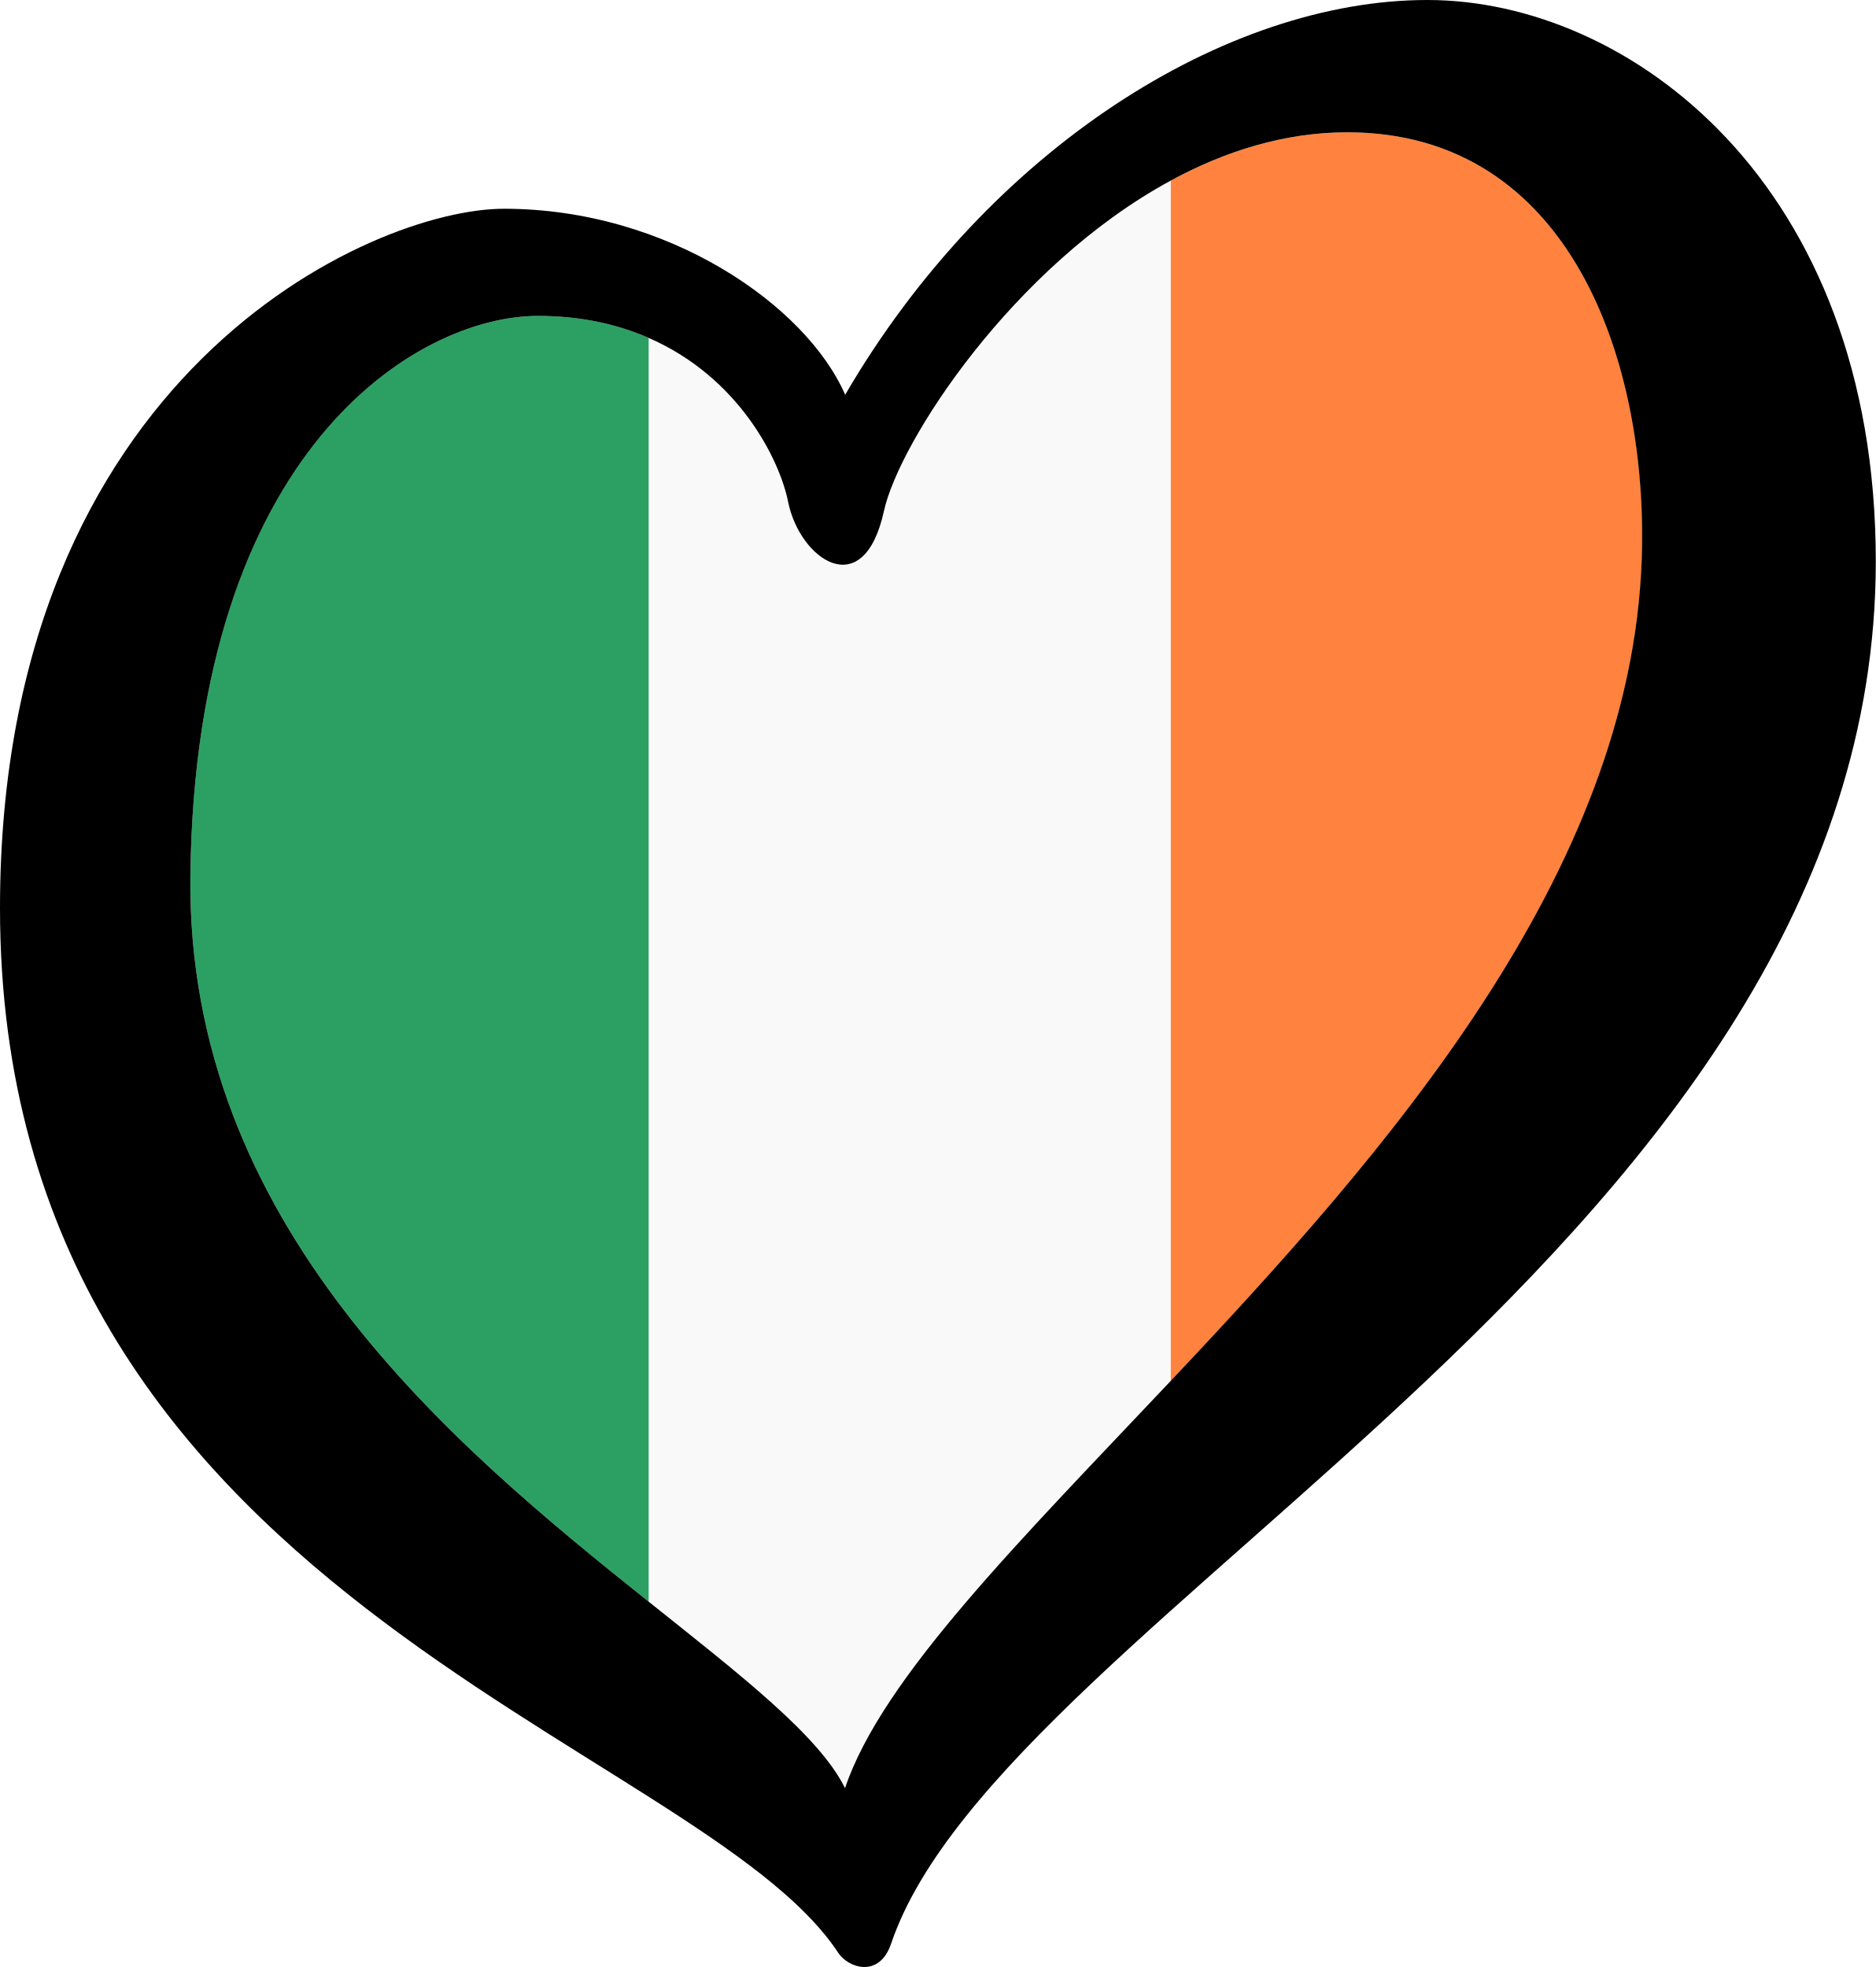
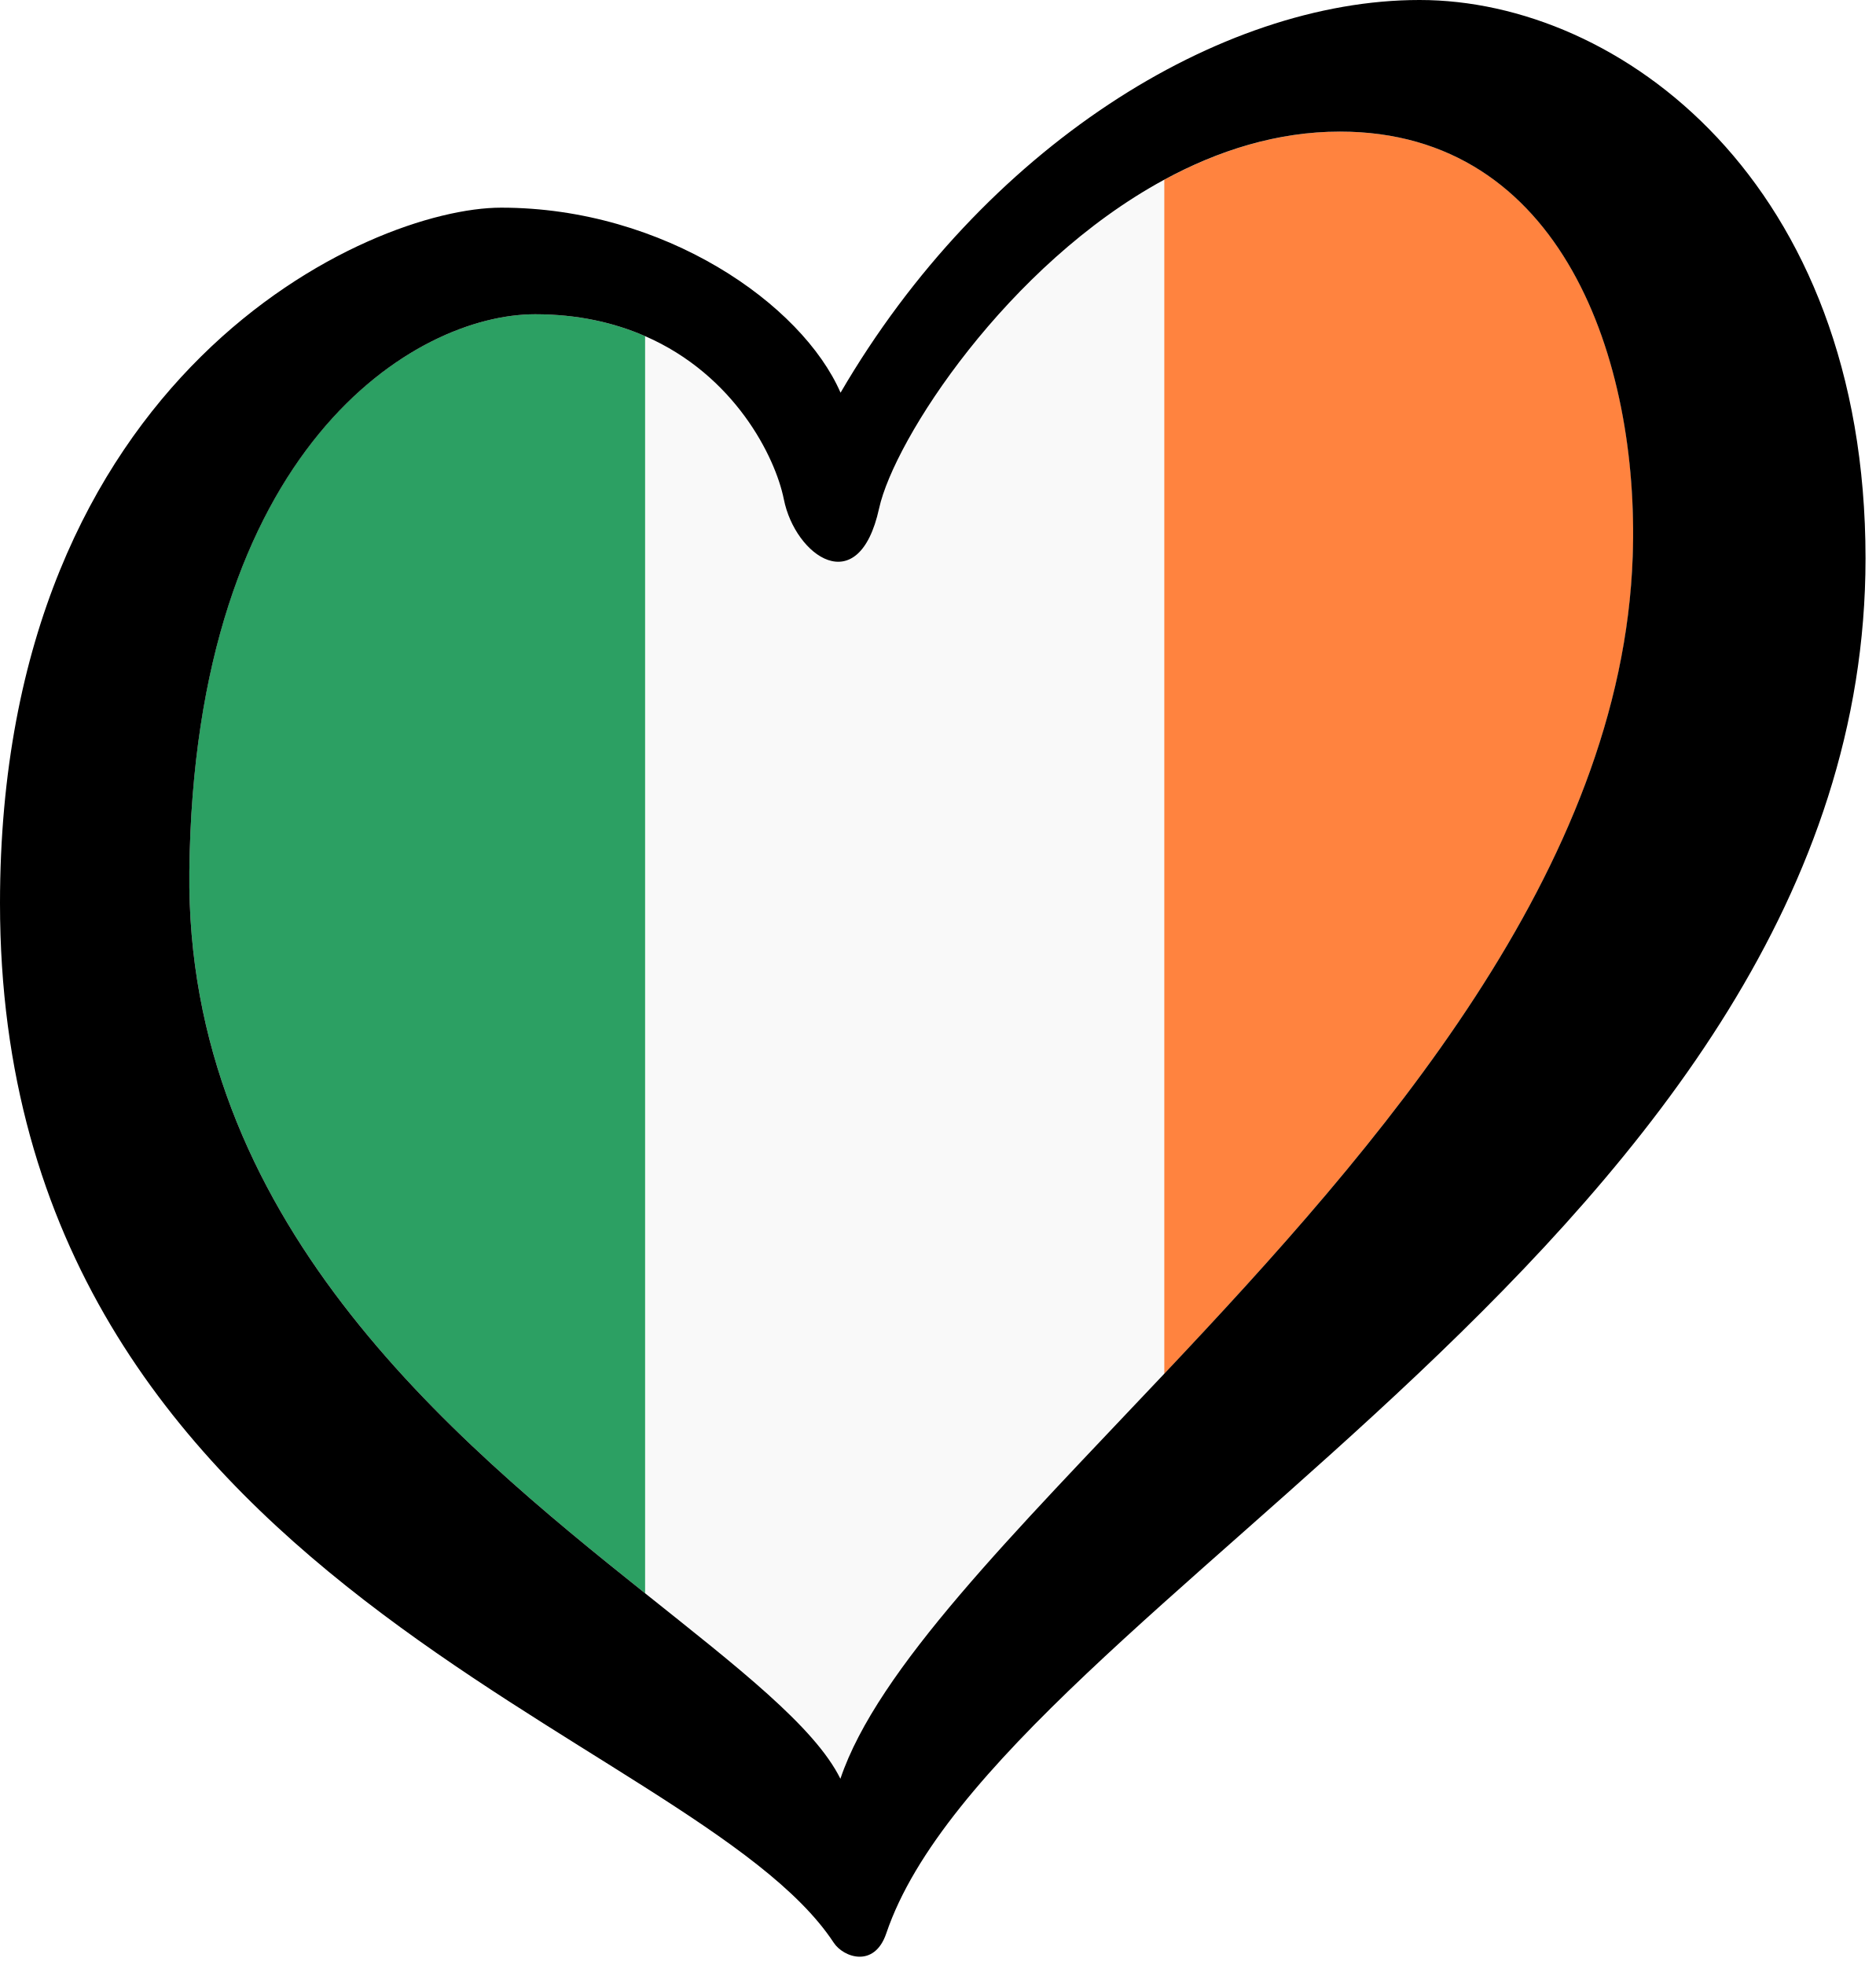
- <svg xmlns="http://www.w3.org/2000/svg" id="LOGO_LAYER" viewBox="0 0 125.33 131.443" version="1.1" width="125.33" height="131.443">
+ <svg xmlns="http://www.w3.org/2000/svg" width="100%" height="100%" viewBox="0 0 126 132" version="1.1" xml:space="preserve">
  <defs id="defs1">
    <style id="style1">.cls-1{fill:#f9f9f9;}.cls-2{fill:#ff833f;}.cls-3{fill:#2ca063;}</style>
  </defs>
  <g id="LOGO_GROUP" transform="translate(-232.76,-97.88)">
    <g id="SELECT_FLAG_HERE">
      <g id="BLACK_FLAG">
        <path class="cls-2" d="m 322.79,106.72 c -4.19,0 -8.18,1.26 -11.82,3.24 v 80.22 c 14.48,-15.36 30.77,-33.9 31.49,-54.94 0.45,-13.11 -4.73,-28.52 -19.67,-28.52 z" id="path1" />
        <path class="cls-1" d="m 291.83,132.03 c -1.37,6.25 -5.64,3.2 -6.4,-0.61 -0.57,-2.84 -3.3,-8.34 -9.32,-10.96 v 84.45 c 6.21,4.96 11.39,8.96 13.12,12.46 2.48,-7.37 11.68,-16.51 21.74,-27.19 v -80.22 c -10.53,5.72 -18.12,17.43 -19.14,22.07 z" id="path2" />
        <path class="cls-3" d="m 268.71,118.99 c -8.08,0 -22.92,8.92 -23.23,37.43 -0.26,23.29 17.5,38.02 30.62,48.49 v -84.45 c -2.06,-0.9 -4.51,-1.47 -7.39,-1.47 z" id="path3" />
        <path d="m 328.12,97.88 c -13.42,0 -29.29,9.91 -38.89,26.38 -2.59,-5.95 -11.83,-12.43 -22.8,-12.43 -8.84,0 -33.67,11.05 -33.67,46.73 0,46.05 46.59,55.51 56.01,69.82 0.65,0.99 2.73,1.73 3.53,-0.62 7.51,-22.18 65.79,-47.24 65.79,-92.37 0,-25.31 -16.53,-37.51 -29.95,-37.51 z m 14.33,37.36 c -0.72,21.05 -17.01,39.59 -31.49,54.94 -10.07,10.68 -19.26,19.82 -21.74,27.19 -1.73,-3.5 -6.91,-7.5 -13.12,-12.46 -13.12,-10.47 -30.88,-25.2 -30.62,-48.49 0.32,-28.51 15.16,-37.43 23.23,-37.43 2.88,0 5.33,0.57 7.39,1.47 6.02,2.62 8.75,8.12 9.32,10.96 0.76,3.81 5.03,6.86 6.4,0.61 1.02,-4.64 8.61,-16.35 19.14,-22.07 3.64,-1.98 7.63,-3.24 11.82,-3.24 14.94,0 20.12,15.41 19.67,28.52 z" id="path4" />
      </g>
    </g>
  </g>
</svg>
